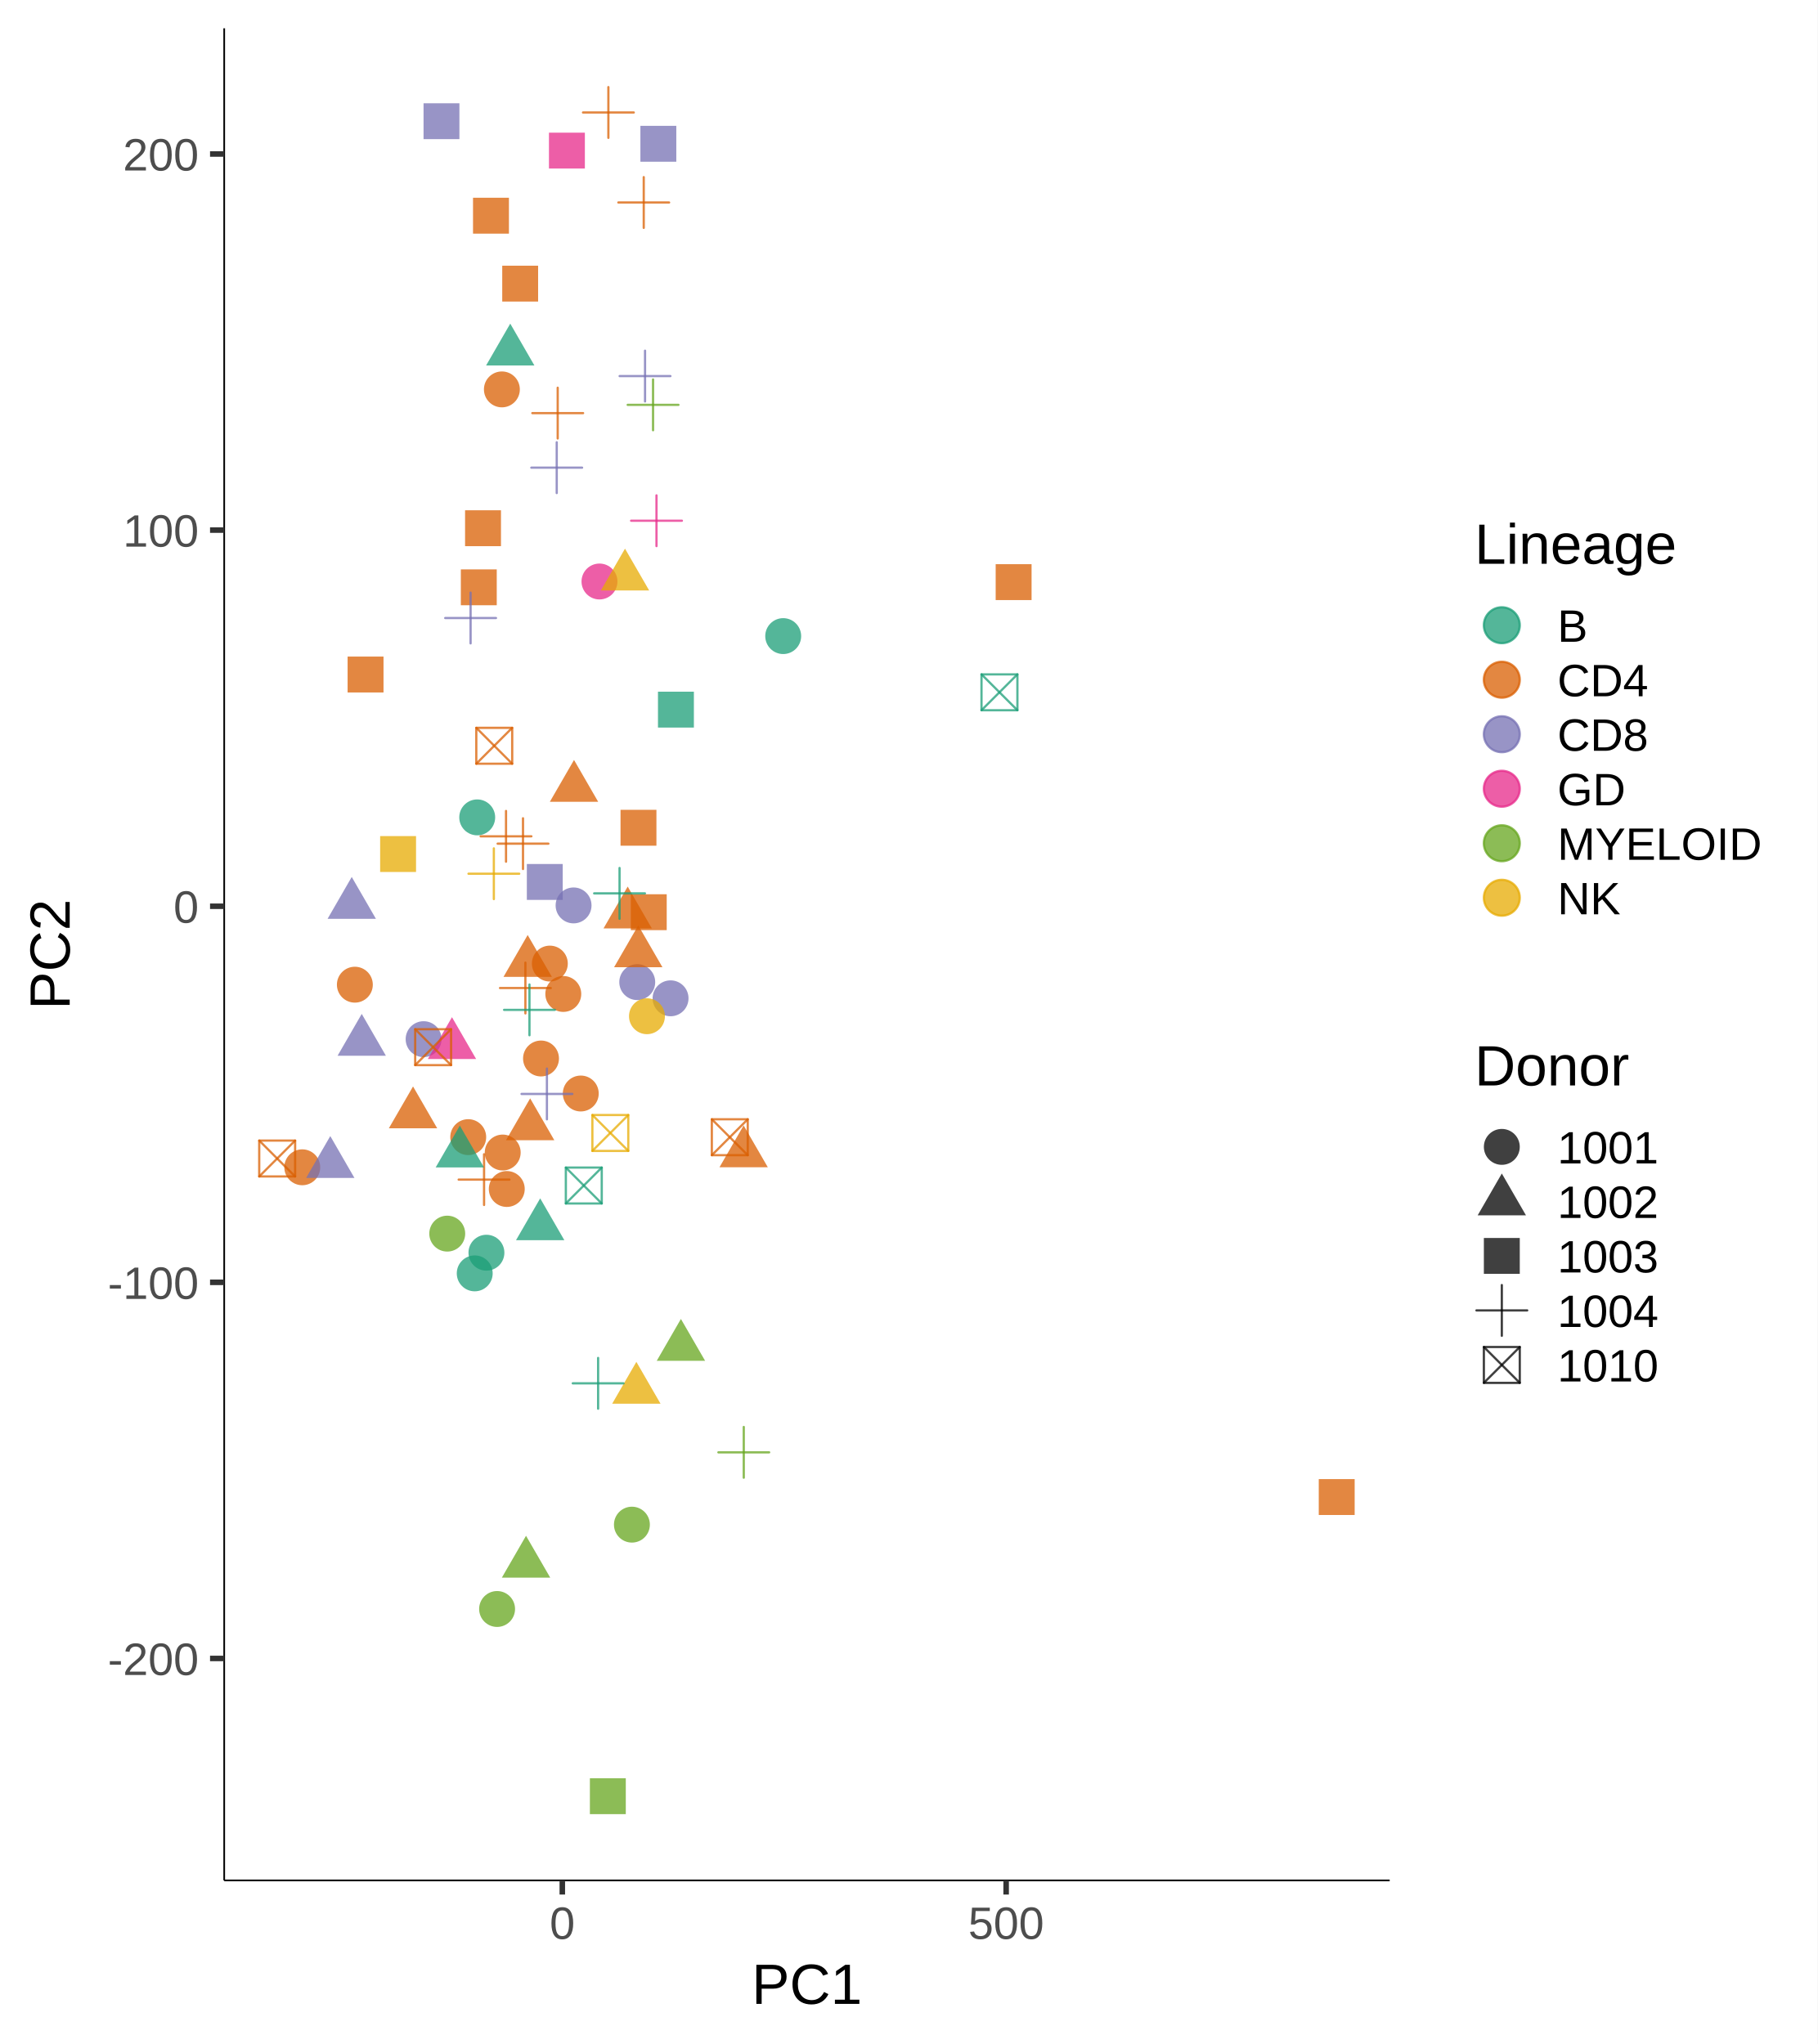
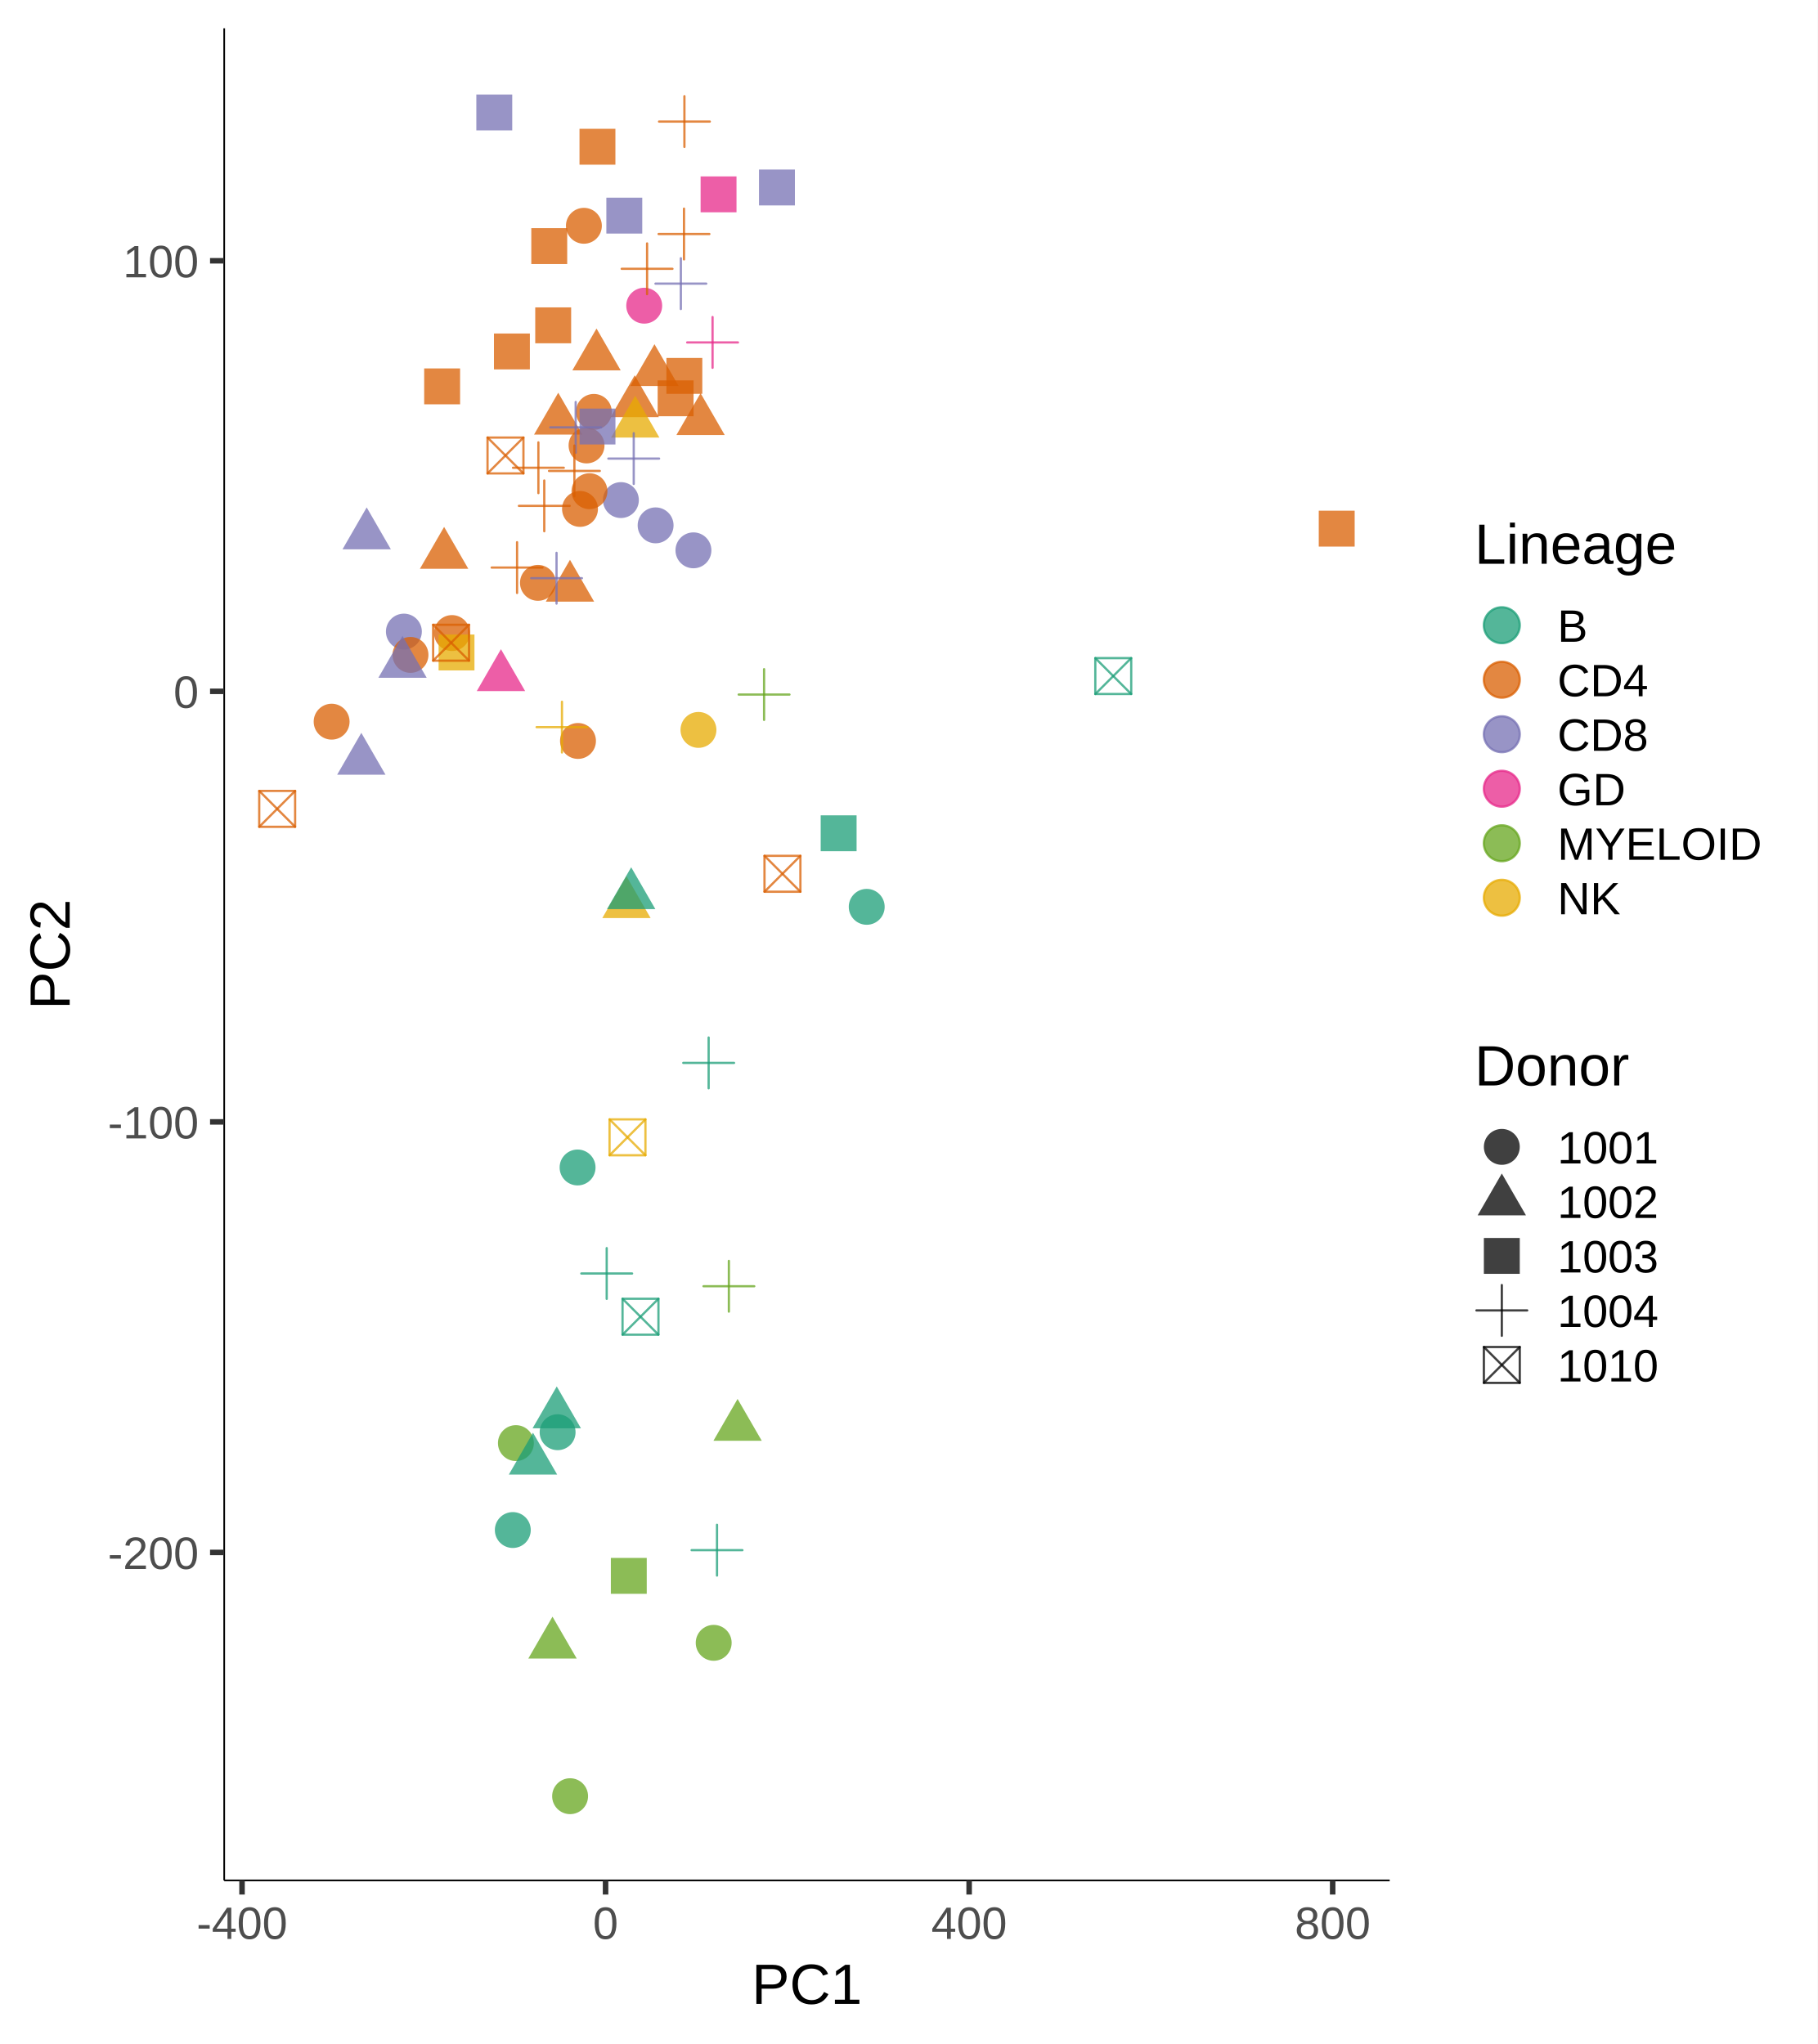
<svg xmlns="http://www.w3.org/2000/svg" class="svglite" width="576.00pt" height="648.00pt" viewBox="0 0 576.00 648.00">
  <defs>
    <style type="text/css">
    .svglite line, .svglite polyline, .svglite polygon, .svglite path, .svglite rect, .svglite circle {
      fill: none;
      stroke: #000000;
      stroke-linecap: round;
      stroke-linejoin: round;
      stroke-miterlimit: 10.00;
    }
  </style>
  </defs>
  <rect width="100%" height="100%" style="stroke: none; fill: #FFFFFF;" />
  <defs>
    <clipPath id="cpMC4wMHw1NzYuMDB8MC4wMHw2NDguMDA=">
      <rect x="0.00" y="0.00" width="576.00" height="648.00" />
    </clipPath>
  </defs>
  <g clip-path="url(#cpMC4wMHw1NzYuMDB8MC4wMHw2NDguMDA=)">
    <rect x="0.00" y="0.00" width="576.00" height="648.00" style="stroke-width: 1.75; stroke: #FFFFFF; fill: #FFFFFF;" />
  </g>
  <defs>
    <clipPath id="cpNzEuMDZ8NDQwLjQ1fDguOTd8NTk2LjEz">
      <rect x="71.06" y="8.97" width="369.40" height="587.16" />
    </clipPath>
  </defs>
  <g clip-path="url(#cpNzEuMDZ8NDQwLjQ1fDguOTd8NTk2LjEz)">
    <rect x="71.06" y="8.97" width="369.40" height="587.16" style="stroke-width: 1.75; stroke: none; fill: #FFFFFF;" />
-     <circle cx="134.26" cy="329.44" r="5.69" style="stroke-width: 0.71; stroke: none; fill: #7570B3; fill-opacity: 0.75;" />
-     <circle cx="181.79" cy="287.04" r="5.69" style="stroke-width: 0.71; stroke: none; fill: #7570B3; fill-opacity: 0.75;" />
-     <circle cx="212.53" cy="316.49" r="5.69" style="stroke-width: 0.71; stroke: none; fill: #7570B3; fill-opacity: 0.75;" />
-     <circle cx="201.97" cy="311.36" r="5.69" style="stroke-width: 0.71; stroke: none; fill: #7570B3; fill-opacity: 0.75;" />
-     <circle cx="190.00" cy="184.35" r="5.69" style="stroke-width: 0.71; stroke: none; fill: #E7298A; fill-opacity: 0.75;" />
-     <circle cx="184.07" cy="346.67" r="5.69" style="stroke-width: 0.71; stroke: none; fill: #D95F02; fill-opacity: 0.75;" />
-     <circle cx="171.47" cy="335.57" r="5.69" style="stroke-width: 0.71; stroke: none; fill: #D95F02; fill-opacity: 0.75;" />
-     <circle cx="178.53" cy="315.11" r="5.69" style="stroke-width: 0.71; stroke: none; fill: #D95F02; fill-opacity: 0.75;" />
-     <circle cx="112.47" cy="312.17" r="5.69" style="stroke-width: 0.71; stroke: none; fill: #D95F02; fill-opacity: 0.75;" />
-     <circle cx="148.40" cy="360.50" r="5.69" style="stroke-width: 0.71; stroke: none; fill: #D95F02; fill-opacity: 0.75;" />
-     <circle cx="159.07" cy="123.45" r="5.69" style="stroke-width: 0.71; stroke: none; fill: #D95F02; fill-opacity: 0.75;" />
-     <circle cx="160.62" cy="376.94" r="5.69" style="stroke-width: 0.71; stroke: none; fill: #D95F02; fill-opacity: 0.75;" />
-     <circle cx="95.80" cy="370.06" r="5.69" style="stroke-width: 0.71; stroke: none; fill: #D95F02; fill-opacity: 0.75;" />
-     <circle cx="174.27" cy="305.48" r="5.69" style="stroke-width: 0.71; stroke: none; fill: #D95F02; fill-opacity: 0.75;" />
-     <circle cx="159.33" cy="365.38" r="5.69" style="stroke-width: 0.71; stroke: none; fill: #D95F02; fill-opacity: 0.75;" />
-     <circle cx="205.05" cy="322.17" r="5.69" style="stroke-width: 0.71; stroke: none; fill: #E6AB02; fill-opacity: 0.75;" />
-     <circle cx="157.55" cy="510.09" r="5.69" style="stroke-width: 0.71; stroke: none; fill: #66A61E; fill-opacity: 0.75;" />
-     <circle cx="200.28" cy="483.35" r="5.69" style="stroke-width: 0.71; stroke: none; fill: #66A61E; fill-opacity: 0.75;" />
-     <circle cx="141.75" cy="391.09" r="5.69" style="stroke-width: 0.71; stroke: none; fill: #66A61E; fill-opacity: 0.75;" />
-     <polygon points="104.68,360.16 112.34,373.44 97.02,373.44 " style="stroke-width: 0.71; stroke: none; fill: #7570B3; fill-opacity: 0.75;" />
-     <polygon points="111.48,278.02 119.15,291.29 103.82,291.29 " style="stroke-width: 0.71; stroke: none; fill: #7570B3; fill-opacity: 0.75;" />
-     <polygon points="114.65,321.43 122.31,334.70 106.99,334.70 " style="stroke-width: 0.71; stroke: none; fill: #7570B3; fill-opacity: 0.75;" />
-     <polygon points="143.25,322.47 150.91,335.74 135.59,335.74 " style="stroke-width: 0.71; stroke: none; fill: #E7298A; fill-opacity: 0.75;" />
-     <polygon points="130.91,344.43 138.57,357.70 123.24,357.70 " style="stroke-width: 0.71; stroke: none; fill: #D95F02; fill-opacity: 0.75;" />
-     <polygon points="168.03,348.21 175.69,361.48 160.37,361.48 " style="stroke-width: 0.71; stroke: none; fill: #D95F02; fill-opacity: 0.75;" />
-     <polygon points="198.94,281.06 206.60,294.33 191.28,294.33 " style="stroke-width: 0.71; stroke: none; fill: #D95F02; fill-opacity: 0.75;" />
-     <polygon points="202.29,293.36 209.95,306.63 194.63,306.63 " style="stroke-width: 0.71; stroke: none; fill: #D95F02; fill-opacity: 0.75;" />
-     <polygon points="181.93,240.92 189.59,254.19 174.27,254.19 " style="stroke-width: 0.71; stroke: none; fill: #D95F02; fill-opacity: 0.75;" />
-     <polygon points="167.24,296.42 174.91,309.69 159.58,309.69 " style="stroke-width: 0.71; stroke: none; fill: #D95F02; fill-opacity: 0.75;" />
-     <polygon points="235.69,356.79 243.36,370.06 228.03,370.06 " style="stroke-width: 0.71; stroke: none; fill: #D95F02; fill-opacity: 0.75;" />
-     <polygon points="201.69,431.74 209.35,445.01 194.03,445.01 " style="stroke-width: 0.71; stroke: none; fill: #E6AB02; fill-opacity: 0.75;" />
-     <polygon points="198.09,173.93 205.75,187.20 190.43,187.20 " style="stroke-width: 0.71; stroke: none; fill: #E6AB02; fill-opacity: 0.75;" />
-     <polygon points="215.81,418.14 223.48,431.41 208.15,431.41 " style="stroke-width: 0.71; stroke: none; fill: #66A61E; fill-opacity: 0.75;" />
-     <polygon points="166.72,486.88 174.39,500.15 159.06,500.15 " style="stroke-width: 0.71; stroke: none; fill: #66A61E; fill-opacity: 0.75;" />
-     <polygon points="166.98,285.29 178.35,285.29 178.35,273.91 166.98,273.91 " style="stroke-width: 0.71; stroke: none; fill: #7570B3; fill-opacity: 0.75;" />
-     <polygon points="202.97,51.27 214.35,51.27 214.35,39.89 202.97,39.89 " style="stroke-width: 0.71; stroke: none; fill: #7570B3; fill-opacity: 0.75;" />
-     <polygon points="134.24,44.11 145.61,44.11 145.61,32.74 134.24,32.74 " style="stroke-width: 0.71; stroke: none; fill: #7570B3; fill-opacity: 0.75;" />
-     <polygon points="173.99,53.43 185.37,53.43 185.37,42.06 173.99,42.06 " style="stroke-width: 0.71; stroke: none; fill: #E7298A; fill-opacity: 0.75;" />
-     <polygon points="315.57,190.24 326.95,190.24 326.95,178.86 315.57,178.86 " style="stroke-width: 0.71; stroke: none; fill: #D95F02; fill-opacity: 0.75;" />
-     <polygon points="110.17,219.53 121.55,219.53 121.55,208.15 110.17,208.15 " style="stroke-width: 0.71; stroke: none; fill: #D95F02; fill-opacity: 0.75;" />
-     <polygon points="199.93,294.88 211.31,294.88 211.31,283.50 199.93,283.50 " style="stroke-width: 0.71; stroke: none; fill: #D95F02; fill-opacity: 0.75;" />
-     <polygon points="149.92,74.07 161.30,74.07 161.30,62.69 149.92,62.69 " style="stroke-width: 0.71; stroke: none; fill: #D95F02; fill-opacity: 0.75;" />
-     <polygon points="196.67,268.11 208.05,268.11 208.05,256.73 196.67,256.73 " style="stroke-width: 0.71; stroke: none; fill: #D95F02; fill-opacity: 0.75;" />
-     <polygon points="159.18,95.60 170.55,95.60 170.55,84.23 159.18,84.23 " style="stroke-width: 0.71; stroke: none; fill: #D95F02; fill-opacity: 0.75;" />
-     <polygon points="147.40,173.15 158.78,173.15 158.78,161.77 147.40,161.77 " style="stroke-width: 0.71; stroke: none; fill: #D95F02; fill-opacity: 0.75;" />
-     <polygon points="146.06,191.88 157.44,191.88 157.44,180.51 146.06,180.51 " style="stroke-width: 0.71; stroke: none; fill: #D95F02; fill-opacity: 0.75;" />
-     <polygon points="417.97,480.29 429.35,480.29 429.35,468.91 417.97,468.91 " style="stroke-width: 0.71; stroke: none; fill: #D95F02; fill-opacity: 0.75;" />
-     <polygon points="120.48,276.44 131.86,276.44 131.86,265.06 120.48,265.06 " style="stroke-width: 0.71; stroke: none; fill: #E6AB02; fill-opacity: 0.75;" />
-     <polygon points="186.96,575.13 198.34,575.13 198.34,563.75 186.96,563.75 " style="stroke-width: 0.71; stroke: none; fill: #66A61E; fill-opacity: 0.75;" />
-     <line x1="165.30" y1="346.81" x2="181.39" y2="346.81" style="stroke-width: 0.71; stroke: #7570B3; stroke-opacity: 0.75;" />
-     <line x1="173.34" y1="354.85" x2="173.34" y2="338.76" style="stroke-width: 0.71; stroke: #7570B3; stroke-opacity: 0.75;" />
-     <line x1="141.11" y1="195.93" x2="157.20" y2="195.93" style="stroke-width: 0.71; stroke: #7570B3; stroke-opacity: 0.75;" />
-     <line x1="149.15" y1="203.97" x2="149.15" y2="187.88" style="stroke-width: 0.71; stroke: #7570B3; stroke-opacity: 0.75;" />
-     <line x1="168.40" y1="148.26" x2="184.49" y2="148.26" style="stroke-width: 0.71; stroke: #7570B3; stroke-opacity: 0.75;" />
-     <line x1="176.45" y1="156.31" x2="176.45" y2="140.21" style="stroke-width: 0.71; stroke: #7570B3; stroke-opacity: 0.75;" />
-     <line x1="196.39" y1="119.23" x2="212.48" y2="119.23" style="stroke-width: 0.71; stroke: #7570B3; stroke-opacity: 0.75;" />
-     <line x1="204.44" y1="127.27" x2="204.44" y2="111.18" style="stroke-width: 0.71; stroke: #7570B3; stroke-opacity: 0.75;" />
-     <line x1="200.03" y1="165.08" x2="216.12" y2="165.08" style="stroke-width: 0.71; stroke: #E7298A; stroke-opacity: 0.75;" />
-     <line x1="208.07" y1="173.13" x2="208.07" y2="157.04" style="stroke-width: 0.71; stroke: #E7298A; stroke-opacity: 0.75;" />
-     <line x1="195.98" y1="64.19" x2="212.07" y2="64.19" style="stroke-width: 0.71; stroke: #D95F02; stroke-opacity: 0.75;" />
-     <line x1="204.03" y1="72.24" x2="204.03" y2="56.15" style="stroke-width: 0.71; stroke: #D95F02; stroke-opacity: 0.75;" />
-     <line x1="145.37" y1="373.96" x2="161.46" y2="373.96" style="stroke-width: 0.71; stroke: #D95F02; stroke-opacity: 0.75;" />
-     <line x1="153.42" y1="382.01" x2="153.42" y2="365.92" style="stroke-width: 0.71; stroke: #D95F02; stroke-opacity: 0.75;" />
-     <line x1="157.72" y1="267.46" x2="173.81" y2="267.46" style="stroke-width: 0.71; stroke: #D95F02; stroke-opacity: 0.75;" />
-     <line x1="165.76" y1="275.50" x2="165.76" y2="259.41" style="stroke-width: 0.71; stroke: #D95F02; stroke-opacity: 0.75;" />
-     <line x1="152.33" y1="265.13" x2="168.42" y2="265.13" style="stroke-width: 0.71; stroke: #D95F02; stroke-opacity: 0.75;" />
-     <line x1="160.38" y1="273.18" x2="160.38" y2="257.09" style="stroke-width: 0.71; stroke: #D95F02; stroke-opacity: 0.75;" />
-     <line x1="168.72" y1="130.97" x2="184.81" y2="130.97" style="stroke-width: 0.71; stroke: #D95F02; stroke-opacity: 0.75;" />
-     <line x1="176.76" y1="139.01" x2="176.76" y2="122.92" style="stroke-width: 0.71; stroke: #D95F02; stroke-opacity: 0.75;" />
-     <line x1="184.78" y1="35.66" x2="200.87" y2="35.66" style="stroke-width: 0.71; stroke: #D95F02; stroke-opacity: 0.75;" />
-     <line x1="192.82" y1="43.70" x2="192.82" y2="27.61" style="stroke-width: 0.71; stroke: #D95F02; stroke-opacity: 0.75;" />
-     <line x1="158.47" y1="313.23" x2="174.56" y2="313.23" style="stroke-width: 0.71; stroke: #D95F02; stroke-opacity: 0.75;" />
-     <line x1="166.52" y1="321.27" x2="166.52" y2="305.18" style="stroke-width: 0.71; stroke: #D95F02; stroke-opacity: 0.75;" />
-     <line x1="148.48" y1="276.99" x2="164.57" y2="276.99" style="stroke-width: 0.71; stroke: #E6AB02; stroke-opacity: 0.75;" />
-     <line x1="156.52" y1="285.04" x2="156.52" y2="268.95" style="stroke-width: 0.71; stroke: #E6AB02; stroke-opacity: 0.75;" />
-     <line x1="227.69" y1="460.43" x2="243.78" y2="460.43" style="stroke-width: 0.71; stroke: #66A61E; stroke-opacity: 0.75;" />
-     <line x1="235.73" y1="468.47" x2="235.73" y2="452.38" style="stroke-width: 0.71; stroke: #66A61E; stroke-opacity: 0.75;" />
-     <line x1="198.94" y1="128.35" x2="215.03" y2="128.35" style="stroke-width: 0.71; stroke: #66A61E; stroke-opacity: 0.75;" />
-     <line x1="206.98" y1="136.40" x2="206.98" y2="120.30" style="stroke-width: 0.71; stroke: #66A61E; stroke-opacity: 0.75;" />
-     <rect x="187.75" y="353.49" width="11.38" height="11.38" style="stroke-width: 0.71; stroke: #E6AB02; stroke-opacity: 0.75;" />
-     <line x1="187.75" y1="364.86" x2="199.13" y2="353.49" style="stroke-width: 0.71; stroke: #E6AB02; stroke-opacity: 0.75;" />
-     <line x1="187.75" y1="353.49" x2="199.13" y2="364.86" style="stroke-width: 0.71; stroke: #E6AB02; stroke-opacity: 0.75;" />
-     <circle cx="150.46" cy="403.69" r="5.69" style="stroke-width: 0.71; stroke: none; fill: #1B9E77; fill-opacity: 0.75;" />
-     <circle cx="154.17" cy="397.14" r="5.69" style="stroke-width: 0.71; stroke: none; fill: #1B9E77; fill-opacity: 0.75;" />
-     <circle cx="151.25" cy="259.13" r="5.69" style="stroke-width: 0.71; stroke: none; fill: #1B9E77; fill-opacity: 0.75;" />
-     <circle cx="248.23" cy="201.66" r="5.69" style="stroke-width: 0.71; stroke: none; fill: #1B9E77; fill-opacity: 0.75;" />
-     <polygon points="161.72,102.60 169.38,115.87 154.06,115.87 " style="stroke-width: 0.71; stroke: none; fill: #1B9E77; fill-opacity: 0.75;" />
-     <polygon points="171.21,379.91 178.87,393.18 163.54,393.18 " style="stroke-width: 0.71; stroke: none; fill: #1B9E77; fill-opacity: 0.75;" />
-     <polygon points="145.74,356.84 153.41,370.11 138.08,370.11 " style="stroke-width: 0.71; stroke: none; fill: #1B9E77; fill-opacity: 0.75;" />
-     <polygon points="208.54,230.66 219.92,230.66 219.92,219.28 208.54,219.28 " style="stroke-width: 0.71; stroke: none; fill: #1B9E77; fill-opacity: 0.75;" />
-     <line x1="159.77" y1="320.15" x2="175.86" y2="320.15" style="stroke-width: 0.71; stroke: #1B9E77; stroke-opacity: 0.75;" />
-     <line x1="167.81" y1="328.20" x2="167.81" y2="312.11" style="stroke-width: 0.71; stroke: #1B9E77; stroke-opacity: 0.75;" />
-     <line x1="188.31" y1="283.22" x2="204.41" y2="283.22" style="stroke-width: 0.71; stroke: #1B9E77; stroke-opacity: 0.75;" />
-     <line x1="196.36" y1="291.27" x2="196.36" y2="275.17" style="stroke-width: 0.71; stroke: #1B9E77; stroke-opacity: 0.75;" />
-     <line x1="181.53" y1="438.55" x2="197.62" y2="438.55" style="stroke-width: 0.71; stroke: #1B9E77; stroke-opacity: 0.75;" />
-     <line x1="189.57" y1="446.59" x2="189.57" y2="430.50" style="stroke-width: 0.71; stroke: #1B9E77; stroke-opacity: 0.75;" />
-     <rect x="311.08" y="213.79" width="11.38" height="11.38" style="stroke-width: 0.71; stroke: #1B9E77; stroke-opacity: 0.75;" />
-     <line x1="311.08" y1="225.16" x2="322.46" y2="213.79" style="stroke-width: 0.71; stroke: #1B9E77; stroke-opacity: 0.75;" />
-     <line x1="311.08" y1="213.79" x2="322.46" y2="225.16" style="stroke-width: 0.71; stroke: #1B9E77; stroke-opacity: 0.75;" />
-     <rect x="179.34" y="370.15" width="11.38" height="11.38" style="stroke-width: 0.71; stroke: #1B9E77; stroke-opacity: 0.75;" />
-     <line x1="179.34" y1="381.53" x2="190.72" y2="370.15" style="stroke-width: 0.71; stroke: #1B9E77; stroke-opacity: 0.75;" />
-     <line x1="179.34" y1="370.15" x2="190.72" y2="381.53" style="stroke-width: 0.71; stroke: #1B9E77; stroke-opacity: 0.75;" />
-     <rect x="225.61" y="354.84" width="11.38" height="11.38" style="stroke-width: 0.71; stroke: #D95F02; stroke-opacity: 0.75;" />
-     <line x1="225.61" y1="366.22" x2="236.99" y2="354.84" style="stroke-width: 0.71; stroke: #D95F02; stroke-opacity: 0.75;" />
-     <line x1="225.61" y1="354.84" x2="236.99" y2="366.22" style="stroke-width: 0.71; stroke: #D95F02; stroke-opacity: 0.75;" />
-     <rect x="82.16" y="361.59" width="11.38" height="11.38" style="stroke-width: 0.71; stroke: #D95F02; stroke-opacity: 0.75;" />
-     <line x1="82.16" y1="372.97" x2="93.54" y2="361.59" style="stroke-width: 0.71; stroke: #D95F02; stroke-opacity: 0.75;" />
-     <line x1="82.16" y1="361.59" x2="93.54" y2="372.97" style="stroke-width: 0.71; stroke: #D95F02; stroke-opacity: 0.75;" />
-     <rect x="131.59" y="326.29" width="11.38" height="11.38" style="stroke-width: 0.71; stroke: #D95F02; stroke-opacity: 0.75;" />
-     <line x1="131.59" y1="337.66" x2="142.96" y2="326.29" style="stroke-width: 0.71; stroke: #D95F02; stroke-opacity: 0.75;" />
-     <line x1="131.59" y1="326.29" x2="142.96" y2="337.66" style="stroke-width: 0.71; stroke: #D95F02; stroke-opacity: 0.75;" />
-     <rect x="150.96" y="230.74" width="11.38" height="11.38" style="stroke-width: 0.71; stroke: #D95F02; stroke-opacity: 0.75;" />
-     <line x1="150.96" y1="242.12" x2="162.33" y2="230.74" style="stroke-width: 0.71; stroke: #D95F02; stroke-opacity: 0.75;" />
-     <line x1="150.96" y1="230.74" x2="162.33" y2="242.12" style="stroke-width: 0.71; stroke: #D95F02; stroke-opacity: 0.75;" />
+     <circle cx="128.01" cy="200.23" r="5.69" style="stroke-width: 0.71; stroke: none; fill: #7570B3; fill-opacity: 0.75;" />
+     <circle cx="196.79" cy="158.54" r="5.69" style="stroke-width: 0.71; stroke: none; fill: #7570B3; fill-opacity: 0.75;" />
+     <circle cx="219.78" cy="174.47" r="5.69" style="stroke-width: 0.71; stroke: none; fill: #7570B3; fill-opacity: 0.75;" />
+     <circle cx="207.79" cy="166.55" r="5.69" style="stroke-width: 0.71; stroke: none; fill: #7570B3; fill-opacity: 0.75;" />
+     <circle cx="204.18" cy="96.91" r="5.69" style="stroke-width: 0.71; stroke: none; fill: #E7298A; fill-opacity: 0.75;" />
+     <circle cx="186.83" cy="155.72" r="5.69" style="stroke-width: 0.71; stroke: none; fill: #D95F02; fill-opacity: 0.75;" />
+     <circle cx="185.90" cy="141.22" r="5.69" style="stroke-width: 0.71; stroke: none; fill: #D95F02; fill-opacity: 0.75;" />
+     <circle cx="183.83" cy="161.34" r="5.69" style="stroke-width: 0.71; stroke: none; fill: #D95F02; fill-opacity: 0.75;" />
+     <circle cx="130.10" cy="207.62" r="5.69" style="stroke-width: 0.71; stroke: none; fill: #D95F02; fill-opacity: 0.75;" />
+     <circle cx="143.25" cy="200.69" r="5.69" style="stroke-width: 0.71; stroke: none; fill: #D95F02; fill-opacity: 0.75;" />
+     <circle cx="185.06" cy="71.58" r="5.69" style="stroke-width: 0.71; stroke: none; fill: #D95F02; fill-opacity: 0.75;" />
+     <circle cx="183.19" cy="234.90" r="5.69" style="stroke-width: 0.71; stroke: none; fill: #D95F02; fill-opacity: 0.75;" />
+     <circle cx="105.11" cy="228.79" r="5.69" style="stroke-width: 0.71; stroke: none; fill: #D95F02; fill-opacity: 0.75;" />
+     <circle cx="188.22" cy="130.58" r="5.69" style="stroke-width: 0.71; stroke: none; fill: #D95F02; fill-opacity: 0.75;" />
+     <circle cx="170.50" cy="184.78" r="5.69" style="stroke-width: 0.71; stroke: none; fill: #D95F02; fill-opacity: 0.75;" />
+     <circle cx="221.37" cy="231.40" r="5.69" style="stroke-width: 0.71; stroke: none; fill: #E6AB02; fill-opacity: 0.75;" />
+     <circle cx="180.69" cy="569.44" r="5.69" style="stroke-width: 0.71; stroke: none; fill: #66A61E; fill-opacity: 0.75;" />
+     <circle cx="226.20" cy="520.82" r="5.69" style="stroke-width: 0.71; stroke: none; fill: #66A61E; fill-opacity: 0.75;" />
+     <circle cx="163.51" cy="457.50" r="5.69" style="stroke-width: 0.71; stroke: none; fill: #66A61E; fill-opacity: 0.75;" />
+     <polygon points="114.52,232.33 122.18,245.60 106.86,245.60 " style="stroke-width: 0.71; stroke: none; fill: #7570B3; fill-opacity: 0.75;" />
+     <polygon points="116.22,160.86 123.88,174.14 108.56,174.14 " style="stroke-width: 0.71; stroke: none; fill: #7570B3; fill-opacity: 0.75;" />
+     <polygon points="127.58,201.60 135.24,214.87 119.92,214.87 " style="stroke-width: 0.71; stroke: none; fill: #7570B3; fill-opacity: 0.75;" />
+     <polygon points="158.77,205.81 166.44,219.09 151.11,219.09 " style="stroke-width: 0.71; stroke: none; fill: #E7298A; fill-opacity: 0.75;" />
+     <polygon points="140.76,167.04 148.42,180.31 133.09,180.31 " style="stroke-width: 0.71; stroke: none; fill: #D95F02; fill-opacity: 0.75;" />
+     <polygon points="180.65,177.47 188.31,190.74 172.99,190.74 " style="stroke-width: 0.71; stroke: none; fill: #D95F02; fill-opacity: 0.75;" />
+     <polygon points="189.06,104.15 196.73,117.42 181.40,117.42 " style="stroke-width: 0.71; stroke: none; fill: #D95F02; fill-opacity: 0.75;" />
+     <polygon points="222.04,124.65 229.70,137.92 214.38,137.92 " style="stroke-width: 0.71; stroke: none; fill: #D95F02; fill-opacity: 0.75;" />
+     <polygon points="201.16,118.98 208.83,132.25 193.50,132.25 " style="stroke-width: 0.71; stroke: none; fill: #D95F02; fill-opacity: 0.75;" />
+     <polygon points="176.93,124.50 184.59,137.78 169.26,137.78 " style="stroke-width: 0.71; stroke: none; fill: #D95F02; fill-opacity: 0.75;" />
+     <polygon points="207.43,109.11 215.10,122.38 199.77,122.38 " style="stroke-width: 0.71; stroke: none; fill: #D95F02; fill-opacity: 0.75;" />
+     <polygon points="198.55,277.78 206.21,291.05 190.89,291.05 " style="stroke-width: 0.71; stroke: none; fill: #E6AB02; fill-opacity: 0.75;" />
+     <polygon points="201.33,125.44 208.99,138.72 193.67,138.72 " style="stroke-width: 0.71; stroke: none; fill: #E6AB02; fill-opacity: 0.75;" />
+     <polygon points="233.77,443.50 241.44,456.77 226.11,456.77 " style="stroke-width: 0.71; stroke: none; fill: #66A61E; fill-opacity: 0.75;" />
+     <polygon points="175.11,512.52 182.78,525.79 167.45,525.79 " style="stroke-width: 0.71; stroke: none; fill: #66A61E; fill-opacity: 0.75;" />
+     <polygon points="183.69,140.91 195.06,140.91 195.06,129.53 183.69,129.53 " style="stroke-width: 0.71; stroke: none; fill: #7570B3; fill-opacity: 0.75;" />
+     <polygon points="192.18,74.05 203.56,74.05 203.56,62.67 192.18,62.67 " style="stroke-width: 0.71; stroke: none; fill: #7570B3; fill-opacity: 0.75;" />
+     <polygon points="240.56,65.13 251.94,65.13 251.94,53.75 240.56,53.75 " style="stroke-width: 0.71; stroke: none; fill: #7570B3; fill-opacity: 0.75;" />
+     <polygon points="150.97,41.34 162.35,41.34 162.35,29.97 150.97,29.97 " style="stroke-width: 0.71; stroke: none; fill: #7570B3; fill-opacity: 0.75;" />
+     <polygon points="222.05,67.30 233.43,67.30 233.43,55.92 222.05,55.92 " style="stroke-width: 0.71; stroke: none; fill: #E7298A; fill-opacity: 0.75;" />
+     <polygon points="134.44,128.18 145.82,128.18 145.82,116.80 134.44,116.80 " style="stroke-width: 0.71; stroke: none; fill: #D95F02; fill-opacity: 0.75;" />
+     <polygon points="208.44,131.96 219.82,131.96 219.82,120.59 208.44,120.59 " style="stroke-width: 0.71; stroke: none; fill: #D95F02; fill-opacity: 0.75;" />
+     <polygon points="183.67,52.21 195.05,52.21 195.05,40.83 183.67,40.83 " style="stroke-width: 0.71; stroke: none; fill: #D95F02; fill-opacity: 0.75;" />
+     <polygon points="211.21,124.86 222.59,124.86 222.59,113.48 211.21,113.48 " style="stroke-width: 0.71; stroke: none; fill: #D95F02; fill-opacity: 0.75;" />
+     <polygon points="168.39,83.71 179.77,83.71 179.77,72.33 168.39,72.33 " style="stroke-width: 0.71; stroke: none; fill: #D95F02; fill-opacity: 0.75;" />
+     <polygon points="169.64,108.83 181.02,108.83 181.02,97.45 169.64,97.45 " style="stroke-width: 0.71; stroke: none; fill: #D95F02; fill-opacity: 0.75;" />
+     <polygon points="156.56,117.11 167.94,117.11 167.94,105.73 156.56,105.73 " style="stroke-width: 0.71; stroke: none; fill: #D95F02; fill-opacity: 0.75;" />
+     <polygon points="417.97,173.28 429.35,173.28 429.35,161.90 417.97,161.90 " style="stroke-width: 0.71; stroke: none; fill: #D95F02; fill-opacity: 0.75;" />
+     <polygon points="139.01,212.54 150.38,212.54 150.38,201.16 139.01,201.16 " style="stroke-width: 0.71; stroke: none; fill: #E6AB02; fill-opacity: 0.75;" />
+     <polygon points="193.60,505.28 204.98,505.28 204.98,493.90 193.60,493.90 " style="stroke-width: 0.71; stroke: none; fill: #66A61E; fill-opacity: 0.75;" />
+     <line x1="168.35" y1="183.30" x2="184.44" y2="183.30" style="stroke-width: 0.71; stroke: #7570B3; stroke-opacity: 0.75;" />
+     <line x1="176.39" y1="191.35" x2="176.39" y2="175.26" style="stroke-width: 0.71; stroke: #7570B3; stroke-opacity: 0.75;" />
+     <line x1="174.42" y1="135.49" x2="190.51" y2="135.49" style="stroke-width: 0.71; stroke: #7570B3; stroke-opacity: 0.75;" />
+     <line x1="182.46" y1="143.53" x2="182.46" y2="127.44" style="stroke-width: 0.71; stroke: #7570B3; stroke-opacity: 0.75;" />
+     <line x1="192.81" y1="145.38" x2="208.90" y2="145.38" style="stroke-width: 0.71; stroke: #7570B3; stroke-opacity: 0.75;" />
+     <line x1="200.86" y1="153.42" x2="200.86" y2="137.33" style="stroke-width: 0.71; stroke: #7570B3; stroke-opacity: 0.75;" />
+     <line x1="207.75" y1="89.92" x2="223.84" y2="89.92" style="stroke-width: 0.71; stroke: #7570B3; stroke-opacity: 0.75;" />
+     <line x1="215.79" y1="97.97" x2="215.79" y2="81.87" style="stroke-width: 0.71; stroke: #7570B3; stroke-opacity: 0.75;" />
+     <line x1="217.80" y1="108.56" x2="233.89" y2="108.56" style="stroke-width: 0.71; stroke: #E7298A; stroke-opacity: 0.75;" />
+     <line x1="225.84" y1="116.60" x2="225.84" y2="100.51" style="stroke-width: 0.71; stroke: #E7298A; stroke-opacity: 0.75;" />
+     <line x1="208.88" y1="38.54" x2="224.97" y2="38.54" style="stroke-width: 0.71; stroke: #D95F02; stroke-opacity: 0.75;" />
+     <line x1="216.92" y1="46.58" x2="216.92" y2="30.49" style="stroke-width: 0.71; stroke: #D95F02; stroke-opacity: 0.75;" />
+     <line x1="155.83" y1="179.93" x2="171.93" y2="179.93" style="stroke-width: 0.71; stroke: #D95F02; stroke-opacity: 0.75;" />
+     <line x1="163.88" y1="187.98" x2="163.88" y2="171.89" style="stroke-width: 0.71; stroke: #D95F02; stroke-opacity: 0.75;" />
+     <line x1="164.46" y1="160.37" x2="180.55" y2="160.37" style="stroke-width: 0.71; stroke: #D95F02; stroke-opacity: 0.75;" />
+     <line x1="172.50" y1="168.42" x2="172.50" y2="152.33" style="stroke-width: 0.71; stroke: #D95F02; stroke-opacity: 0.75;" />
+     <line x1="174.01" y1="149.30" x2="190.10" y2="149.30" style="stroke-width: 0.71; stroke: #D95F02; stroke-opacity: 0.75;" />
+     <line x1="182.05" y1="157.35" x2="182.05" y2="141.25" style="stroke-width: 0.71; stroke: #D95F02; stroke-opacity: 0.75;" />
+     <line x1="197.04" y1="85.22" x2="213.13" y2="85.22" style="stroke-width: 0.71; stroke: #D95F02; stroke-opacity: 0.75;" />
+     <line x1="205.09" y1="93.26" x2="205.09" y2="77.17" style="stroke-width: 0.71; stroke: #D95F02; stroke-opacity: 0.75;" />
+     <line x1="208.74" y1="74.19" x2="224.83" y2="74.19" style="stroke-width: 0.71; stroke: #D95F02; stroke-opacity: 0.75;" />
+     <line x1="216.79" y1="82.24" x2="216.79" y2="66.14" style="stroke-width: 0.71; stroke: #D95F02; stroke-opacity: 0.75;" />
+     <line x1="162.60" y1="148.29" x2="178.69" y2="148.29" style="stroke-width: 0.71; stroke: #D95F02; stroke-opacity: 0.75;" />
+     <line x1="170.64" y1="156.33" x2="170.64" y2="140.24" style="stroke-width: 0.71; stroke: #D95F02; stroke-opacity: 0.75;" />
+     <line x1="170.07" y1="230.52" x2="186.16" y2="230.52" style="stroke-width: 0.71; stroke: #E6AB02; stroke-opacity: 0.75;" />
+     <line x1="178.11" y1="238.56" x2="178.11" y2="222.47" style="stroke-width: 0.71; stroke: #E6AB02; stroke-opacity: 0.75;" />
+     <line x1="222.97" y1="407.77" x2="239.06" y2="407.77" style="stroke-width: 0.71; stroke: #66A61E; stroke-opacity: 0.75;" />
+     <line x1="231.01" y1="415.82" x2="231.01" y2="399.73" style="stroke-width: 0.71; stroke: #66A61E; stroke-opacity: 0.75;" />
+     <line x1="234.12" y1="220.19" x2="250.22" y2="220.19" style="stroke-width: 0.71; stroke: #66A61E; stroke-opacity: 0.75;" />
+     <line x1="242.17" y1="228.23" x2="242.17" y2="212.14" style="stroke-width: 0.71; stroke: #66A61E; stroke-opacity: 0.75;" />
+     <rect x="193.19" y="354.87" width="11.38" height="11.38" style="stroke-width: 0.71; stroke: #E6AB02; stroke-opacity: 0.75;" />
+     <line x1="193.19" y1="366.25" x2="204.57" y2="354.87" style="stroke-width: 0.71; stroke: #E6AB02; stroke-opacity: 0.75;" />
+     <line x1="193.19" y1="354.87" x2="204.57" y2="366.25" style="stroke-width: 0.71; stroke: #E6AB02; stroke-opacity: 0.75;" />
+     <circle cx="162.53" cy="485.06" r="5.69" style="stroke-width: 0.71; stroke: none; fill: #1B9E77; fill-opacity: 0.75;" />
+     <circle cx="176.73" cy="454.05" r="5.69" style="stroke-width: 0.71; stroke: none; fill: #1B9E77; fill-opacity: 0.75;" />
+     <circle cx="183.06" cy="370.12" r="5.69" style="stroke-width: 0.71; stroke: none; fill: #1B9E77; fill-opacity: 0.75;" />
+     <circle cx="274.70" cy="287.49" r="5.69" style="stroke-width: 0.71; stroke: none; fill: #1B9E77; fill-opacity: 0.75;" />
+     <polygon points="200.05,274.94 207.71,288.21 192.38,288.21 " style="stroke-width: 0.71; stroke: none; fill: #1B9E77; fill-opacity: 0.75;" />
+     <polygon points="176.46,439.53 184.12,452.80 168.80,452.80 " style="stroke-width: 0.71; stroke: none; fill: #1B9E77; fill-opacity: 0.75;" />
+     <polygon points="168.93,454.20 176.59,467.48 161.27,467.48 " style="stroke-width: 0.71; stroke: none; fill: #1B9E77; fill-opacity: 0.75;" />
+     <polygon points="260.11,269.86 271.49,269.86 271.49,258.48 260.11,258.48 " style="stroke-width: 0.71; stroke: none; fill: #1B9E77; fill-opacity: 0.75;" />
+     <line x1="184.24" y1="403.73" x2="200.34" y2="403.73" style="stroke-width: 0.71; stroke: #1B9E77; stroke-opacity: 0.75;" />
+     <line x1="192.29" y1="411.77" x2="192.29" y2="395.68" style="stroke-width: 0.71; stroke: #1B9E77; stroke-opacity: 0.75;" />
+     <line x1="216.56" y1="336.97" x2="232.65" y2="336.97" style="stroke-width: 0.71; stroke: #1B9E77; stroke-opacity: 0.75;" />
+     <line x1="224.60" y1="345.02" x2="224.60" y2="328.92" style="stroke-width: 0.71; stroke: #1B9E77; stroke-opacity: 0.75;" />
+     <line x1="219.20" y1="491.44" x2="235.30" y2="491.44" style="stroke-width: 0.71; stroke: #1B9E77; stroke-opacity: 0.75;" />
+     <line x1="227.25" y1="499.49" x2="227.25" y2="483.40" style="stroke-width: 0.71; stroke: #1B9E77; stroke-opacity: 0.75;" />
+     <rect x="347.15" y="208.64" width="11.38" height="11.38" style="stroke-width: 0.71; stroke: #1B9E77; stroke-opacity: 0.75;" />
+     <line x1="347.15" y1="220.02" x2="358.52" y2="208.64" style="stroke-width: 0.71; stroke: #1B9E77; stroke-opacity: 0.75;" />
+     <line x1="347.15" y1="208.64" x2="358.52" y2="220.02" style="stroke-width: 0.71; stroke: #1B9E77; stroke-opacity: 0.75;" />
+     <rect x="197.31" y="411.74" width="11.38" height="11.38" style="stroke-width: 0.71; stroke: #1B9E77; stroke-opacity: 0.75;" />
+     <line x1="197.31" y1="423.12" x2="208.69" y2="411.74" style="stroke-width: 0.71; stroke: #1B9E77; stroke-opacity: 0.75;" />
+     <line x1="197.31" y1="411.74" x2="208.69" y2="423.12" style="stroke-width: 0.71; stroke: #1B9E77; stroke-opacity: 0.75;" />
+     <rect x="242.30" y="271.32" width="11.38" height="11.38" style="stroke-width: 0.71; stroke: #D95F02; stroke-opacity: 0.75;" />
+     <line x1="242.30" y1="282.70" x2="253.68" y2="271.32" style="stroke-width: 0.71; stroke: #D95F02; stroke-opacity: 0.75;" />
+     <line x1="242.30" y1="271.32" x2="253.68" y2="282.70" style="stroke-width: 0.71; stroke: #D95F02; stroke-opacity: 0.75;" />
+     <rect x="82.16" y="250.74" width="11.38" height="11.38" style="stroke-width: 0.71; stroke: #D95F02; stroke-opacity: 0.75;" />
+     <line x1="82.16" y1="262.12" x2="93.54" y2="250.74" style="stroke-width: 0.71; stroke: #D95F02; stroke-opacity: 0.75;" />
+     <line x1="82.16" y1="250.74" x2="93.54" y2="262.12" style="stroke-width: 0.71; stroke: #D95F02; stroke-opacity: 0.75;" />
+     <rect x="137.28" y="198.07" width="11.38" height="11.38" style="stroke-width: 0.71; stroke: #D95F02; stroke-opacity: 0.75;" />
+     <line x1="137.28" y1="209.45" x2="148.66" y2="198.07" style="stroke-width: 0.71; stroke: #D95F02; stroke-opacity: 0.75;" />
+     <line x1="137.28" y1="198.07" x2="148.66" y2="209.45" style="stroke-width: 0.71; stroke: #D95F02; stroke-opacity: 0.75;" />
+     <rect x="154.52" y="138.71" width="11.38" height="11.38" style="stroke-width: 0.71; stroke: #D95F02; stroke-opacity: 0.75;" />
+     <line x1="154.52" y1="150.09" x2="165.90" y2="138.71" style="stroke-width: 0.71; stroke: #D95F02; stroke-opacity: 0.75;" />
+     <line x1="154.52" y1="138.71" x2="165.90" y2="150.09" style="stroke-width: 0.71; stroke: #D95F02; stroke-opacity: 0.75;" />
  </g>
  <g clip-path="url(#cpMC4wMHw1NzYuMDB8MC4wMHw2NDguMDA=)">
    <polyline points="71.06,596.13 71.06,8.97 " style="stroke-width: 0.53; stroke-linecap: butt;" />
-     <text x="62.99" y="531.02" text-anchor="end" style="font-size: 14.40px; fill: #4D4D4D; font-family: Arimo;" textLength="32.67px" lengthAdjust="spacingAndGlyphs">-200</text>
-     <text x="62.99" y="411.78" text-anchor="end" style="font-size: 14.40px; fill: #4D4D4D; font-family: Arimo;" textLength="32.67px" lengthAdjust="spacingAndGlyphs">-100</text>
-     <text x="62.99" y="292.54" text-anchor="end" style="font-size: 14.40px; fill: #4D4D4D; font-family: Arimo;" textLength="9.16px" lengthAdjust="spacingAndGlyphs">0</text>
-     <text x="62.99" y="173.30" text-anchor="end" style="font-size: 14.40px; fill: #4D4D4D; font-family: Arimo;" textLength="27.48px" lengthAdjust="spacingAndGlyphs">100</text>
-     <text x="62.99" y="54.06" text-anchor="end" style="font-size: 14.40px; fill: #4D4D4D; font-family: Arimo;" textLength="27.48px" lengthAdjust="spacingAndGlyphs">200</text>
-     <polyline points="66.57,525.77 71.06,525.77 " style="stroke-width: 1.75; stroke: #333333; stroke-linecap: butt;" />
-     <polyline points="66.57,406.53 71.06,406.53 " style="stroke-width: 1.75; stroke: #333333; stroke-linecap: butt;" />
-     <polyline points="66.57,287.30 71.06,287.30 " style="stroke-width: 1.75; stroke: #333333; stroke-linecap: butt;" />
-     <polyline points="66.57,168.06 71.06,168.06 " style="stroke-width: 1.75; stroke: #333333; stroke-linecap: butt;" />
-     <polyline points="66.57,48.82 71.06,48.82 " style="stroke-width: 1.75; stroke: #333333; stroke-linecap: butt;" />
+     <text x="62.99" y="497.40" text-anchor="end" style="font-size: 14.40px; fill: #4D4D4D; font-family: Arimo;" textLength="32.67px" lengthAdjust="spacingAndGlyphs">-200</text>
+     <text x="62.99" y="360.91" text-anchor="end" style="font-size: 14.40px; fill: #4D4D4D; font-family: Arimo;" textLength="32.67px" lengthAdjust="spacingAndGlyphs">-100</text>
+     <text x="62.99" y="224.42" text-anchor="end" style="font-size: 14.40px; fill: #4D4D4D; font-family: Arimo;" textLength="9.16px" lengthAdjust="spacingAndGlyphs">0</text>
+     <text x="62.99" y="87.92" text-anchor="end" style="font-size: 14.40px; fill: #4D4D4D; font-family: Arimo;" textLength="27.48px" lengthAdjust="spacingAndGlyphs">100</text>
+     <polyline points="66.57,492.16 71.06,492.16 " style="stroke-width: 1.75; stroke: #333333; stroke-linecap: butt;" />
+     <polyline points="66.57,355.66 71.06,355.66 " style="stroke-width: 1.75; stroke: #333333; stroke-linecap: butt;" />
+     <polyline points="66.57,219.17 71.06,219.17 " style="stroke-width: 1.75; stroke: #333333; stroke-linecap: butt;" />
+     <polyline points="66.57,82.68 71.06,82.68 " style="stroke-width: 1.75; stroke: #333333; stroke-linecap: butt;" />
    <polyline points="71.06,596.13 440.45,596.13 " style="stroke-width: 0.53; stroke-linecap: butt;" />
-     <polyline points="178.22,600.61 178.22,596.13 " style="stroke-width: 1.75; stroke: #333333; stroke-linecap: butt;" />
-     <polyline points="318.89,600.61 318.89,596.13 " style="stroke-width: 1.75; stroke: #333333; stroke-linecap: butt;" />
-     <text x="178.22" y="614.69" text-anchor="middle" style="font-size: 14.40px; fill: #4D4D4D; font-family: Arimo;" textLength="9.16px" lengthAdjust="spacingAndGlyphs">0</text>
-     <text x="318.89" y="614.69" text-anchor="middle" style="font-size: 14.40px; fill: #4D4D4D; font-family: Arimo;" textLength="27.48px" lengthAdjust="spacingAndGlyphs">500</text>
+     <polyline points="76.71,600.61 76.71,596.13 " style="stroke-width: 1.75; stroke: #333333; stroke-linecap: butt;" />
+     <polyline points="191.93,600.61 191.93,596.13 " style="stroke-width: 1.75; stroke: #333333; stroke-linecap: butt;" />
+     <polyline points="307.16,600.61 307.16,596.13 " style="stroke-width: 1.75; stroke: #333333; stroke-linecap: butt;" />
+     <polyline points="422.38,600.61 422.38,596.13 " style="stroke-width: 1.75; stroke: #333333; stroke-linecap: butt;" />
+     <text x="76.71" y="614.69" text-anchor="middle" style="font-size: 14.40px; fill: #4D4D4D; font-family: Arimo;" textLength="32.67px" lengthAdjust="spacingAndGlyphs">-400</text>
+     <text x="191.93" y="614.69" text-anchor="middle" style="font-size: 14.40px; fill: #4D4D4D; font-family: Arimo;" textLength="9.16px" lengthAdjust="spacingAndGlyphs">0</text>
+     <text x="307.16" y="614.69" text-anchor="middle" style="font-size: 14.40px; fill: #4D4D4D; font-family: Arimo;" textLength="27.48px" lengthAdjust="spacingAndGlyphs">400</text>
+     <text x="422.38" y="614.69" text-anchor="middle" style="font-size: 14.40px; fill: #4D4D4D; font-family: Arimo;" textLength="27.48px" lengthAdjust="spacingAndGlyphs">800</text>
    <text x="255.75" y="635.29" text-anchor="middle" style="font-size: 18.00px; font-family: Arimo;" textLength="34.88px" lengthAdjust="spacingAndGlyphs">PC1</text>
    <text transform="translate(22.09,302.55) rotate(-90)" text-anchor="middle" style="font-size: 18.00px; font-family: Arimo;" textLength="34.88px" lengthAdjust="spacingAndGlyphs">PC2</text>
    <rect x="458.39" y="154.77" width="108.65" height="147.45" style="stroke-width: 1.75; stroke: none; fill: #FFFFFF;" />
    <text x="467.35" y="178.73" style="font-size: 18.00px; font-family: Arimo;" textLength="71.04px" lengthAdjust="spacingAndGlyphs">Lineage</text>
    <rect x="467.35" y="189.57" width="17.28" height="17.28" style="stroke-width: 1.75; stroke: none; fill: #FFFFFF;" />
    <circle cx="475.99" cy="198.21" r="5.69" style="stroke-width: 0.71; stroke: #1B9E77; stroke-opacity: 0.75; fill: #1B9E77; fill-opacity: 0.75;" />
    <rect x="467.35" y="206.85" width="17.28" height="17.28" style="stroke-width: 1.75; stroke: none; fill: #FFFFFF;" />
    <circle cx="475.99" cy="215.49" r="5.69" style="stroke-width: 0.71; stroke: #D95F02; stroke-opacity: 0.75; fill: #D95F02; fill-opacity: 0.75;" />
    <rect x="467.35" y="224.13" width="17.28" height="17.28" style="stroke-width: 1.75; stroke: none; fill: #FFFFFF;" />
    <circle cx="475.99" cy="232.77" r="5.69" style="stroke-width: 0.71; stroke: #7570B3; stroke-opacity: 0.75; fill: #7570B3; fill-opacity: 0.75;" />
    <rect x="467.35" y="241.41" width="17.28" height="17.28" style="stroke-width: 1.75; stroke: none; fill: #FFFFFF;" />
    <circle cx="475.99" cy="250.05" r="5.69" style="stroke-width: 0.71; stroke: #E7298A; stroke-opacity: 0.75; fill: #E7298A; fill-opacity: 0.75;" />
    <rect x="467.35" y="258.69" width="17.28" height="17.28" style="stroke-width: 1.75; stroke: none; fill: #FFFFFF;" />
    <circle cx="475.99" cy="267.33" r="5.69" style="stroke-width: 0.71; stroke: #66A61E; stroke-opacity: 0.75; fill: #66A61E; fill-opacity: 0.75;" />
    <rect x="467.35" y="275.97" width="17.28" height="17.28" style="stroke-width: 1.75; stroke: none; fill: #FFFFFF;" />
    <circle cx="475.99" cy="284.61" r="5.69" style="stroke-width: 0.71; stroke: #E6AB02; stroke-opacity: 0.75; fill: #E6AB02; fill-opacity: 0.75;" />
    <text x="493.60" y="203.46" style="font-size: 14.40px; font-family: Arimo;" textLength="9.87px" lengthAdjust="spacingAndGlyphs">B</text>
    <text x="493.60" y="220.74" style="font-size: 14.40px; font-family: Arimo;" textLength="30.29px" lengthAdjust="spacingAndGlyphs">CD4</text>
    <text x="493.60" y="238.02" style="font-size: 14.40px; font-family: Arimo;" textLength="30.29px" lengthAdjust="spacingAndGlyphs">CD8</text>
    <text x="493.60" y="255.30" style="font-size: 14.40px; font-family: Arimo;" textLength="22.23px" lengthAdjust="spacingAndGlyphs">GD</text>
    <text x="493.60" y="272.58" style="font-size: 14.40px; font-family: Arimo;" textLength="64.47px" lengthAdjust="spacingAndGlyphs">MYELOID</text>
    <text x="493.60" y="289.86" style="font-size: 14.40px; font-family: Arimo;" textLength="20.20px" lengthAdjust="spacingAndGlyphs">NK</text>
    <rect x="458.39" y="320.15" width="80.81" height="130.17" style="stroke-width: 1.75; stroke: none; fill: #FFFFFF;" />
    <text x="467.35" y="344.12" style="font-size: 18.00px; font-family: Arimo;" textLength="54.70px" lengthAdjust="spacingAndGlyphs">Donor</text>
    <rect x="467.35" y="354.95" width="17.28" height="17.28" style="stroke-width: 1.75; stroke: none; fill: #FFFFFF;" />
    <circle cx="475.99" cy="363.59" r="5.69" style="stroke-width: 0.71; stroke: none; fill: #000000; fill-opacity: 0.75;" />
    <rect x="467.35" y="372.23" width="17.28" height="17.28" style="stroke-width: 1.75; stroke: none; fill: #FFFFFF;" />
    <polygon points="475.99,372.03 483.65,385.30 468.33,385.30 " style="stroke-width: 0.71; stroke: none; fill: #000000; fill-opacity: 0.75;" />
    <rect x="467.35" y="389.51" width="17.28" height="17.28" style="stroke-width: 1.75; stroke: none; fill: #FFFFFF;" />
    <polygon points="470.30,403.84 481.68,403.84 481.68,392.47 470.30,392.47 " style="stroke-width: 0.71; stroke: none; fill: #000000; fill-opacity: 0.75;" />
    <rect x="467.35" y="406.79" width="17.28" height="17.28" style="stroke-width: 1.75; stroke: none; fill: #FFFFFF;" />
    <line x1="467.95" y1="415.43" x2="484.04" y2="415.43" style="stroke-width: 0.71; stroke: #000000; stroke-opacity: 0.75;" />
    <line x1="475.99" y1="423.48" x2="475.99" y2="407.39" style="stroke-width: 0.71; stroke: #000000; stroke-opacity: 0.75;" />
    <rect x="467.35" y="424.07" width="17.28" height="17.28" style="stroke-width: 1.75; stroke: none; fill: #FFFFFF;" />
    <rect x="470.30" y="427.03" width="11.38" height="11.38" style="stroke-width: 0.71; stroke: #000000; stroke-opacity: 0.75;" />
    <line x1="470.30" y1="438.40" x2="481.68" y2="427.03" style="stroke-width: 0.71; stroke: #000000; stroke-opacity: 0.75;" />
    <line x1="470.30" y1="427.03" x2="481.68" y2="438.40" style="stroke-width: 0.71; stroke: #000000; stroke-opacity: 0.75;" />
    <text x="493.60" y="368.84" style="font-size: 14.40px; font-family: Arimo;" textLength="36.63px" lengthAdjust="spacingAndGlyphs">1001</text>
    <text x="493.60" y="386.12" style="font-size: 14.40px; font-family: Arimo;" textLength="36.63px" lengthAdjust="spacingAndGlyphs">1002</text>
    <text x="493.60" y="403.40" style="font-size: 14.40px; font-family: Arimo;" textLength="36.63px" lengthAdjust="spacingAndGlyphs">1003</text>
    <text x="493.60" y="420.68" style="font-size: 14.40px; font-family: Arimo;" textLength="36.63px" lengthAdjust="spacingAndGlyphs">1004</text>
    <text x="493.60" y="437.96" style="font-size: 14.40px; font-family: Arimo;" textLength="36.63px" lengthAdjust="spacingAndGlyphs">1010</text>
  </g>
</svg>
